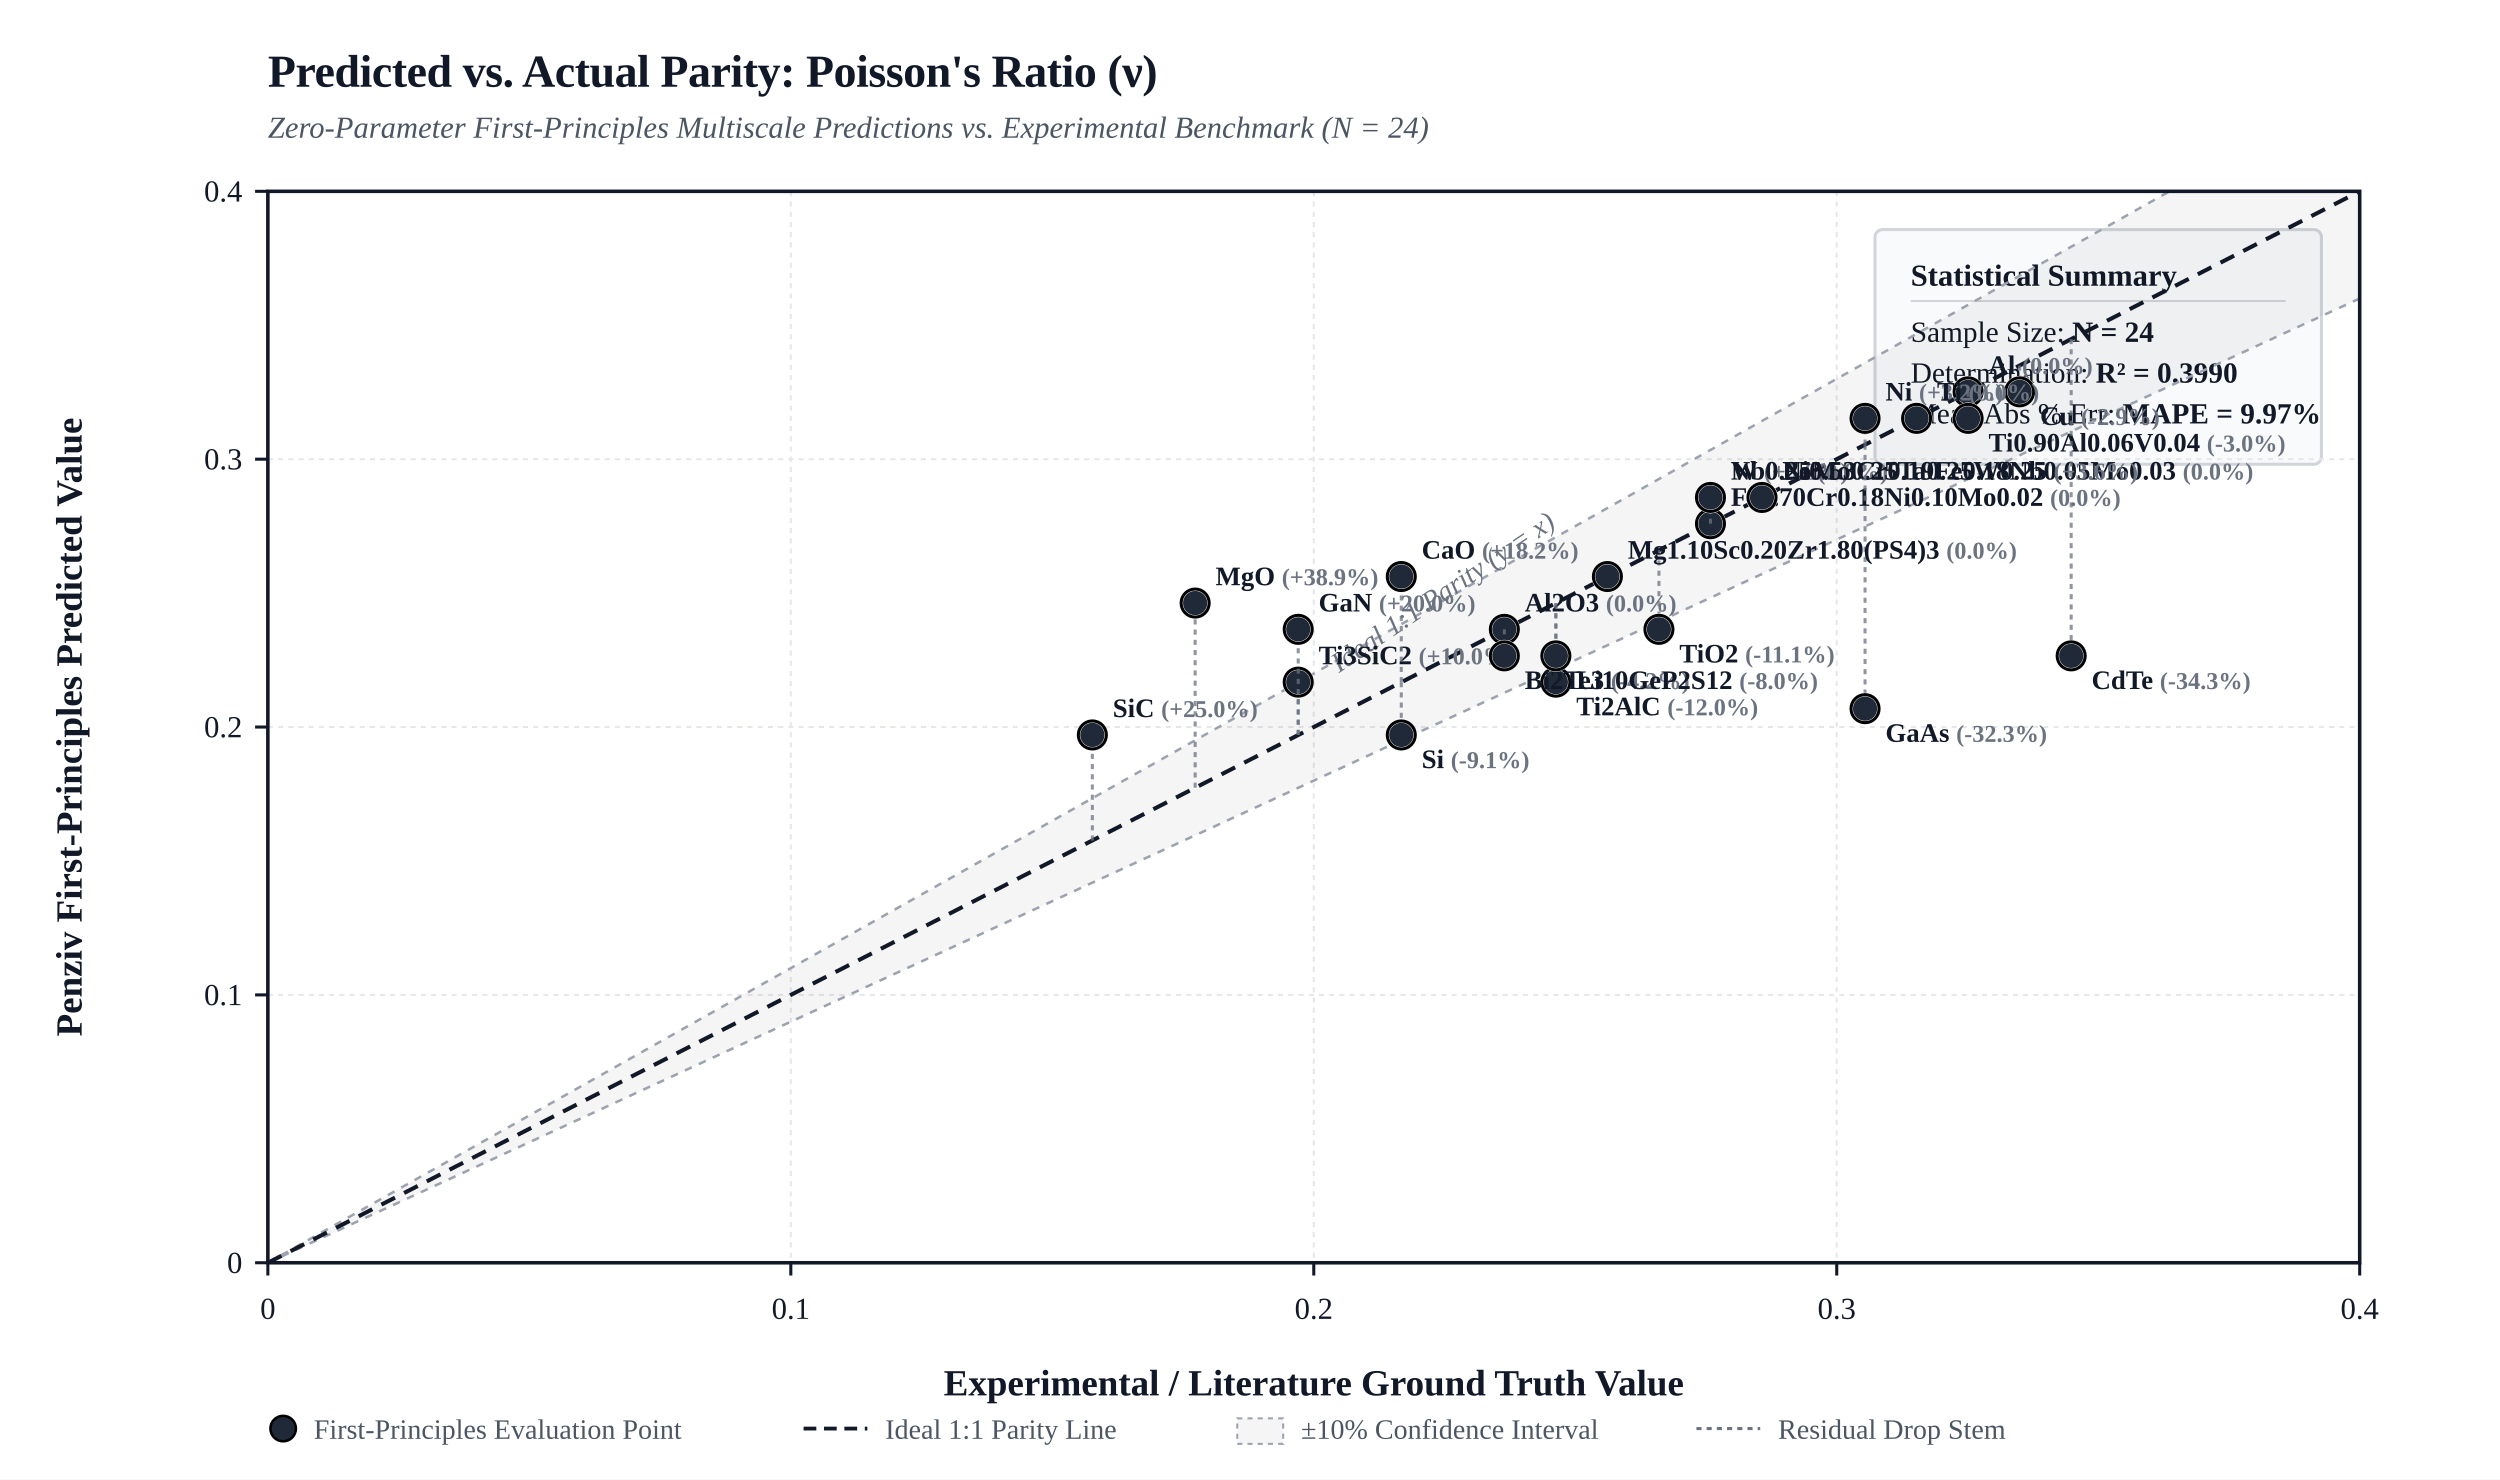
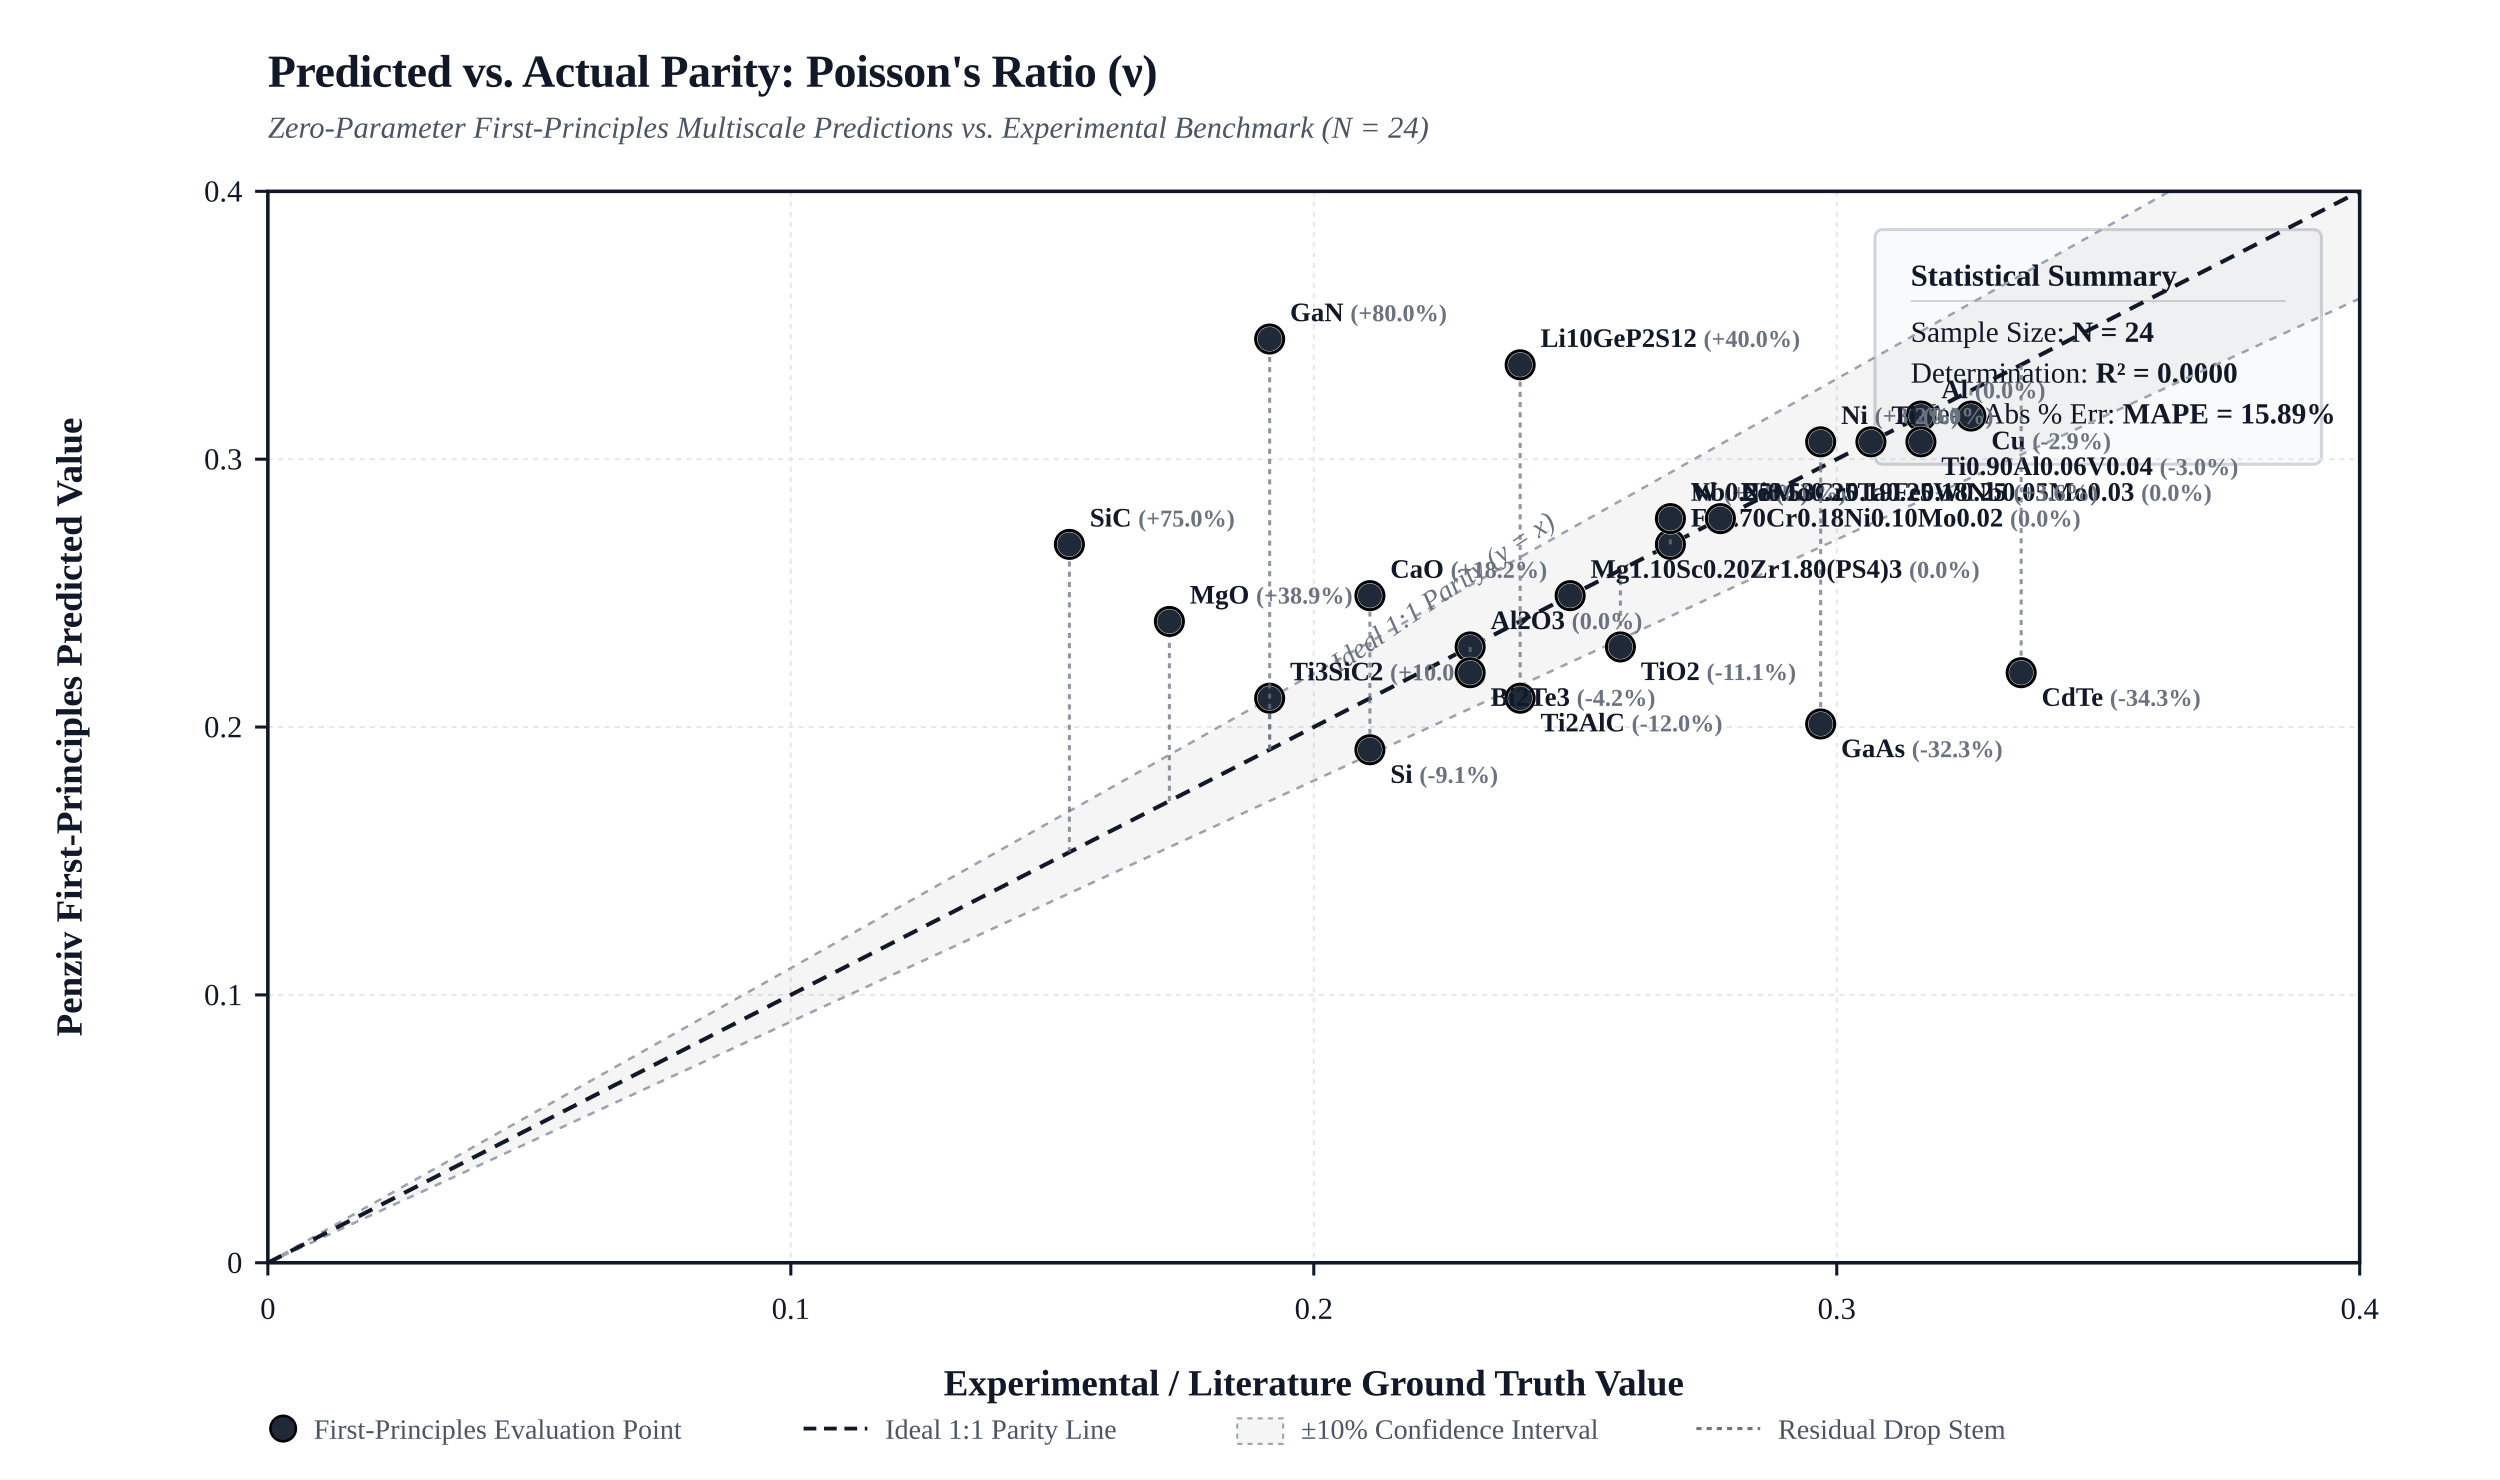
<svg xmlns="http://www.w3.org/2000/svg" viewBox="0 0 980 580" width="100%" height="auto" style="background-color: #FFFFFF; border: 1px solid #E5E7EB; border-radius: 4px; font-family: 'Times New Roman', Times, 'DejaVu Serif', 'TeX Gyre Termes', Georgia, serif;">
  <defs>
    <clipPath id="plotClip">
      <rect x="105" y="75" width="820" height="420" />
    </clipPath>
  </defs>
  <rect x="0" y="0" width="980" height="580" fill="#FFFFFF" />
  <text x="105" y="34" fill="#111827" font-size="18" font-weight="bold" letter-spacing="-0.01em">Predicted vs. Actual Parity: Poisson's Ratio (ν)</text>
  <text x="105" y="54" fill="#4B5563" font-size="12" font-style="italic">Zero-Parameter First-Principles Multiscale Predictions vs. Experimental Benchmark (N = 24)</text>
  <g transform="translate(735, 90)">
    <rect width="175" height="92" rx="3" fill="#F9FAFB" stroke="#D1D5DB" stroke-width="1.2" />
    <text x="14" y="22" fill="#111827" font-size="12" font-weight="bold">Statistical Summary</text>
    <line x1="14" y1="28" x2="161" y2="28" stroke="#D1D5DB" stroke-width="0.8" />
    <text x="14" y="44" fill="#111827" font-size="11.5">Sample Size: <tspan font-weight="bold">N = 24</tspan>
    </text>
-     <text x="14" y="60" fill="#111827" font-size="11.5">Determination: <tspan font-weight="bold">R² = 0.3990</tspan>
+     <text x="14" y="60" fill="#111827" font-size="11.5">Determination: <tspan font-weight="bold">R² = 0.0000</tspan>
    </text>
-     <text x="14" y="76" fill="#111827" font-size="11.5">Mean Abs % Err: <tspan font-weight="bold">MAPE = 9.97%</tspan>
+     <text x="14" y="76" fill="#111827" font-size="11.5">Mean Abs % Err: <tspan font-weight="bold">MAPE = 15.89%</tspan>
    </text>
  </g>
  <line x1="105.0" y1="75" x2="105.0" y2="495" stroke="#E5E7EB" stroke-width="0.8" stroke-dasharray="2,2" />
  <line x1="105" y1="495.0" x2="925" y2="495.0" stroke="#E5E7EB" stroke-width="0.8" stroke-dasharray="2,2" />
  <line x1="100" y1="495.0" x2="105" y2="495.0" stroke="#111827" stroke-width="1.2" />
  <text x="95" y="499.0" fill="#111827" font-size="12" font-weight="500" text-anchor="end">0</text>
  <line x1="105.0" y1="495" x2="105.0" y2="500" stroke="#111827" stroke-width="1.2" />
  <text x="105.0" y="517.0" fill="#111827" font-size="12" font-weight="500" text-anchor="middle">0</text>
  <line x1="310.0" y1="75" x2="310.0" y2="495" stroke="#E5E7EB" stroke-width="0.8" stroke-dasharray="2,2" />
  <line x1="105" y1="390.0" x2="925" y2="390.0" stroke="#E5E7EB" stroke-width="0.8" stroke-dasharray="2,2" />
  <line x1="100" y1="390.0" x2="105" y2="390.0" stroke="#111827" stroke-width="1.2" />
  <text x="95" y="394.0" fill="#111827" font-size="12" font-weight="500" text-anchor="end">0.1</text>
  <line x1="310.0" y1="495" x2="310.0" y2="500" stroke="#111827" stroke-width="1.2" />
  <text x="310.0" y="517.0" fill="#111827" font-size="12" font-weight="500" text-anchor="middle">0.1</text>
  <line x1="515.0" y1="75" x2="515.0" y2="495" stroke="#E5E7EB" stroke-width="0.8" stroke-dasharray="2,2" />
  <line x1="105" y1="285.0" x2="925" y2="285.0" stroke="#E5E7EB" stroke-width="0.8" stroke-dasharray="2,2" />
  <line x1="100" y1="285.0" x2="105" y2="285.0" stroke="#111827" stroke-width="1.2" />
  <text x="95" y="289.0" fill="#111827" font-size="12" font-weight="500" text-anchor="end">0.2</text>
  <line x1="515.0" y1="495" x2="515.0" y2="500" stroke="#111827" stroke-width="1.2" />
  <text x="515.0" y="517.0" fill="#111827" font-size="12" font-weight="500" text-anchor="middle">0.2</text>
  <line x1="720.0" y1="75" x2="720.0" y2="495" stroke="#E5E7EB" stroke-width="0.8" stroke-dasharray="2,2" />
  <line x1="105" y1="180.0" x2="925" y2="180.0" stroke="#E5E7EB" stroke-width="0.8" stroke-dasharray="2,2" />
  <line x1="100" y1="180.0" x2="105" y2="180.0" stroke="#111827" stroke-width="1.2" />
  <text x="95" y="184.0" fill="#111827" font-size="12" font-weight="500" text-anchor="end">0.3</text>
  <line x1="720.0" y1="495" x2="720.0" y2="500" stroke="#111827" stroke-width="1.2" />
  <text x="720.0" y="517.0" fill="#111827" font-size="12" font-weight="500" text-anchor="middle">0.3</text>
  <line x1="925.0" y1="75" x2="925.0" y2="495" stroke="#E5E7EB" stroke-width="0.8" stroke-dasharray="2,2" />
  <line x1="105" y1="75.0" x2="925" y2="75.0" stroke="#E5E7EB" stroke-width="0.8" stroke-dasharray="2,2" />
  <line x1="100" y1="75.0" x2="105" y2="75.0" stroke="#111827" stroke-width="1.2" />
  <text x="95" y="79.0" fill="#111827" font-size="12" font-weight="500" text-anchor="end">0.4</text>
  <line x1="925.0" y1="495" x2="925.0" y2="500" stroke="#111827" stroke-width="1.2" />
  <text x="925.0" y="517.0" fill="#111827" font-size="12" font-weight="500" text-anchor="middle">0.4</text>
  <polygon points="105.0,495.0 925.0,33.0 925.0,117.0 105.0,495.0" fill="rgba(0, 0, 0, 0.04)" clip-path="url(#plotClip)" />
  <line x1="105.0" y1="495.0" x2="925.0" y2="33.0" stroke="#9CA3AF" stroke-width="1.0" stroke-dasharray="3,3" clip-path="url(#plotClip)" />
  <line x1="105.0" y1="495.0" x2="925.0" y2="117.0" stroke="#9CA3AF" stroke-width="1.0" stroke-dasharray="3,3" clip-path="url(#plotClip)" />
  <line x1="105.0" y1="495.0" x2="925.0" y2="75.0" stroke="#111827" stroke-width="1.6" stroke-dasharray="6,4" clip-path="url(#plotClip)" />
  <text x="535.0" y="273.0" fill="#6B7280" font-size="11" font-style="italic" transform="rotate(-34 515.0 285.0)">Ideal 1:1 Parity (y = x)</text>
  <rect x="105" y="75" width="820" height="420" fill="none" stroke="#111827" stroke-width="1.4" />
  <text x="515.0" y="547.0" fill="#111827" font-size="14.5" font-weight="bold" text-anchor="middle">Experimental / Literature Ground Truth Value</text>
  <text x="32" y="285.0" fill="#111827" font-size="14.5" font-weight="bold" text-anchor="middle" transform="rotate(-90 32 285.0)">Penziv First-Principles Predicted Value</text>
-   <line x1="791.7" y1="143.3" x2="791.7" y2="153.6" stroke="#6B7280" stroke-width="1.2" stroke-dasharray="2,2" opacity="0.75" clip-path="url(#plotClip)" />
-   <circle cx="791.7" cy="153.6" r="5.5" fill="#1F2937" stroke="#FFFFFF" stroke-width="1.5" />
-   <circle cx="791.7" cy="153.6" r="5.5" fill="none" stroke="#000000" stroke-width="1.2" />
-   <text x="799.7" y="166.6" fill="#111827" font-size="10.5" font-weight="600" text-anchor="start">Cu <tspan fill="#6B7280" font-size="9.5">(-2.9%)</tspan>
+   <line x1="772.6" y1="153.0" x2="772.6" y2="163.1" stroke="#6B7280" stroke-width="1.2" stroke-dasharray="2,2" opacity="0.75" clip-path="url(#plotClip)" />
+   <circle cx="772.6" cy="163.1" r="5.5" fill="#1F2937" stroke="#FFFFFF" stroke-width="1.5" />
+   <circle cx="772.6" cy="163.1" r="5.5" fill="none" stroke="#000000" stroke-width="1.2" />
+   <text x="780.6" y="176.1" fill="#111827" font-size="10.5" font-weight="600" text-anchor="start">Cu <tspan fill="#6B7280" font-size="9.5">(-2.9%)</tspan>
  </text>
-   <line x1="771.5" y1="153.6" x2="771.5" y2="153.6" stroke="#6B7280" stroke-width="1.2" stroke-dasharray="2,2" opacity="0.75" clip-path="url(#plotClip)" />
-   <circle cx="771.5" cy="153.6" r="5.5" fill="#1F2937" stroke="#FFFFFF" stroke-width="1.5" />
-   <circle cx="771.5" cy="153.6" r="5.5" fill="none" stroke="#000000" stroke-width="1.2" />
-   <text x="779.5" y="146.6" fill="#111827" font-size="10.5" font-weight="600" text-anchor="start">Al <tspan fill="#6B7280" font-size="9.5">(0.0%)</tspan>
+   <line x1="753.0" y1="163.1" x2="753.0" y2="163.1" stroke="#6B7280" stroke-width="1.2" stroke-dasharray="2,2" opacity="0.75" clip-path="url(#plotClip)" />
+   <circle cx="753.0" cy="163.1" r="5.5" fill="#1F2937" stroke="#FFFFFF" stroke-width="1.5" />
+   <circle cx="753.0" cy="163.1" r="5.5" fill="none" stroke="#000000" stroke-width="1.2" />
+   <text x="761.0" y="156.1" fill="#111827" font-size="10.5" font-weight="600" text-anchor="start">Al <tspan fill="#6B7280" font-size="9.5">(0.0%)</tspan>
  </text>
-   <line x1="731.1" y1="174.3" x2="731.1" y2="164.0" stroke="#6B7280" stroke-width="1.2" stroke-dasharray="2,2" opacity="0.75" clip-path="url(#plotClip)" />
-   <circle cx="731.1" cy="164.0" r="5.5" fill="#1F2937" stroke="#FFFFFF" stroke-width="1.5" />
-   <circle cx="731.1" cy="164.0" r="5.5" fill="none" stroke="#000000" stroke-width="1.2" />
-   <text x="739.1" y="157.0" fill="#111827" font-size="10.5" font-weight="600" text-anchor="start">Ni <tspan fill="#6B7280" font-size="9.5">(+3.2%)</tspan>
+   <line x1="713.7" y1="183.2" x2="713.7" y2="173.2" stroke="#6B7280" stroke-width="1.2" stroke-dasharray="2,2" opacity="0.75" clip-path="url(#plotClip)" />
+   <circle cx="713.7" cy="173.2" r="5.5" fill="#1F2937" stroke="#FFFFFF" stroke-width="1.5" />
+   <circle cx="713.7" cy="173.2" r="5.5" fill="none" stroke="#000000" stroke-width="1.2" />
+   <text x="721.7" y="166.2" fill="#111827" font-size="10.5" font-weight="600" text-anchor="start">Ni <tspan fill="#6B7280" font-size="9.5">(+3.2%)</tspan>
  </text>
-   <line x1="751.3" y1="164.0" x2="751.3" y2="164.0" stroke="#6B7280" stroke-width="1.2" stroke-dasharray="2,2" opacity="0.75" clip-path="url(#plotClip)" />
-   <circle cx="751.3" cy="164.0" r="5.5" fill="#1F2937" stroke="#FFFFFF" stroke-width="1.5" />
-   <circle cx="751.3" cy="164.0" r="5.5" fill="none" stroke="#000000" stroke-width="1.2" />
-   <text x="759.3" y="157.0" fill="#111827" font-size="10.5" font-weight="600" text-anchor="start">Ti <tspan fill="#6B7280" font-size="9.5">(0.0%)</tspan>
+   <line x1="733.4" y1="173.2" x2="733.4" y2="173.2" stroke="#6B7280" stroke-width="1.2" stroke-dasharray="2,2" opacity="0.75" clip-path="url(#plotClip)" />
+   <circle cx="733.4" cy="173.2" r="5.5" fill="#1F2937" stroke="#FFFFFF" stroke-width="1.5" />
+   <circle cx="733.4" cy="173.2" r="5.5" fill="none" stroke="#000000" stroke-width="1.2" />
+   <text x="741.4" y="166.2" fill="#111827" font-size="10.5" font-weight="600" text-anchor="start">Ti <tspan fill="#6B7280" font-size="9.5">(0.0%)</tspan>
  </text>
-   <line x1="670.5" y1="205.3" x2="670.5" y2="195.0" stroke="#6B7280" stroke-width="1.2" stroke-dasharray="2,2" opacity="0.75" clip-path="url(#plotClip)" />
-   <circle cx="670.5" cy="195.0" r="5.5" fill="#1F2937" stroke="#FFFFFF" stroke-width="1.5" />
-   <circle cx="670.5" cy="195.0" r="5.5" fill="none" stroke="#000000" stroke-width="1.2" />
-   <text x="678.5" y="188.0" fill="#111827" font-size="10.5" font-weight="600" text-anchor="start">W <tspan fill="#6B7280" font-size="9.5">(+3.6%)</tspan>
+   <line x1="654.8" y1="213.4" x2="654.8" y2="203.3" stroke="#6B7280" stroke-width="1.2" stroke-dasharray="2,2" opacity="0.75" clip-path="url(#plotClip)" />
+   <circle cx="654.8" cy="203.3" r="5.5" fill="#1F2937" stroke="#FFFFFF" stroke-width="1.5" />
+   <circle cx="654.8" cy="203.3" r="5.5" fill="none" stroke="#000000" stroke-width="1.2" />
+   <text x="662.8" y="196.3" fill="#111827" font-size="10.5" font-weight="600" text-anchor="start">W <tspan fill="#6B7280" font-size="9.5">(+3.6%)</tspan>
  </text>
-   <line x1="690.7" y1="195.0" x2="690.7" y2="195.0" stroke="#6B7280" stroke-width="1.2" stroke-dasharray="2,2" opacity="0.75" clip-path="url(#plotClip)" />
-   <circle cx="690.7" cy="195.0" r="5.5" fill="#1F2937" stroke="#FFFFFF" stroke-width="1.5" />
-   <circle cx="690.7" cy="195.0" r="5.5" fill="none" stroke="#000000" stroke-width="1.2" />
-   <text x="698.7" y="188.0" fill="#111827" font-size="10.5" font-weight="600" text-anchor="start">Fe <tspan fill="#6B7280" font-size="9.5">(0.0%)</tspan>
+   <line x1="674.4" y1="203.3" x2="674.4" y2="203.3" stroke="#6B7280" stroke-width="1.2" stroke-dasharray="2,2" opacity="0.75" clip-path="url(#plotClip)" />
+   <circle cx="674.4" cy="203.3" r="5.5" fill="#1F2937" stroke="#FFFFFF" stroke-width="1.5" />
+   <circle cx="674.4" cy="203.3" r="5.5" fill="none" stroke="#000000" stroke-width="1.2" />
+   <text x="682.4" y="196.3" fill="#111827" font-size="10.5" font-weight="600" text-anchor="start">Fe <tspan fill="#6B7280" font-size="9.5">(0.0%)</tspan>
  </text>
-   <line x1="670.5" y1="205.3" x2="670.5" y2="205.3" stroke="#6B7280" stroke-width="1.2" stroke-dasharray="2,2" opacity="0.75" clip-path="url(#plotClip)" />
-   <circle cx="670.5" cy="205.3" r="5.5" fill="#1F2937" stroke="#FFFFFF" stroke-width="1.5" />
-   <circle cx="670.5" cy="205.3" r="5.5" fill="none" stroke="#000000" stroke-width="1.2" />
-   <text x="678.5" y="198.3" fill="#111827" font-size="10.5" font-weight="600" text-anchor="start">Fe0.70Cr0.18Ni0.10Mo0.02 <tspan fill="#6B7280" font-size="9.5">(0.0%)</tspan>
+   <line x1="654.8" y1="213.4" x2="654.8" y2="213.4" stroke="#6B7280" stroke-width="1.2" stroke-dasharray="2,2" opacity="0.75" clip-path="url(#plotClip)" />
+   <circle cx="654.8" cy="213.4" r="5.5" fill="#1F2937" stroke="#FFFFFF" stroke-width="1.5" />
+   <circle cx="654.8" cy="213.4" r="5.5" fill="none" stroke="#000000" stroke-width="1.2" />
+   <text x="662.8" y="206.4" fill="#111827" font-size="10.5" font-weight="600" text-anchor="start">Fe0.70Cr0.18Ni0.10Mo0.02 <tspan fill="#6B7280" font-size="9.5">(0.0%)</tspan>
  </text>
-   <line x1="690.7" y1="195.0" x2="690.7" y2="195.0" stroke="#6B7280" stroke-width="1.2" stroke-dasharray="2,2" opacity="0.75" clip-path="url(#plotClip)" />
-   <circle cx="690.7" cy="195.0" r="5.5" fill="#1F2937" stroke="#FFFFFF" stroke-width="1.5" />
-   <circle cx="690.7" cy="195.0" r="5.5" fill="none" stroke="#000000" stroke-width="1.2" />
-   <text x="698.7" y="188.0" fill="#111827" font-size="10.5" font-weight="600" text-anchor="start">Ni0.53Cr0.19Fe0.18Nb0.05Mo0.03 <tspan fill="#6B7280" font-size="9.5">(0.0%)</tspan>
+   <line x1="674.4" y1="203.3" x2="674.4" y2="203.3" stroke="#6B7280" stroke-width="1.2" stroke-dasharray="2,2" opacity="0.75" clip-path="url(#plotClip)" />
+   <circle cx="674.4" cy="203.3" r="5.5" fill="#1F2937" stroke="#FFFFFF" stroke-width="1.5" />
+   <circle cx="674.4" cy="203.3" r="5.5" fill="none" stroke="#000000" stroke-width="1.2" />
+   <text x="682.4" y="196.3" fill="#111827" font-size="10.5" font-weight="600" text-anchor="start">Ni0.53Cr0.19Fe0.18Nb0.05Mo0.03 <tspan fill="#6B7280" font-size="9.5">(0.0%)</tspan>
  </text>
-   <line x1="771.5" y1="153.6" x2="771.5" y2="164.0" stroke="#6B7280" stroke-width="1.2" stroke-dasharray="2,2" opacity="0.75" clip-path="url(#plotClip)" />
-   <circle cx="771.5" cy="164.0" r="5.5" fill="#1F2937" stroke="#FFFFFF" stroke-width="1.5" />
-   <circle cx="771.5" cy="164.0" r="5.5" fill="none" stroke="#000000" stroke-width="1.2" />
-   <text x="779.5" y="177.0" fill="#111827" font-size="10.5" font-weight="600" text-anchor="start">Ti0.90Al0.06V0.04 <tspan fill="#6B7280" font-size="9.5">(-3.0%)</tspan>
+   <line x1="753.0" y1="163.1" x2="753.0" y2="173.2" stroke="#6B7280" stroke-width="1.2" stroke-dasharray="2,2" opacity="0.75" clip-path="url(#plotClip)" />
+   <circle cx="753.0" cy="173.2" r="5.5" fill="#1F2937" stroke="#FFFFFF" stroke-width="1.5" />
+   <circle cx="753.0" cy="173.2" r="5.5" fill="none" stroke="#000000" stroke-width="1.2" />
+   <text x="761.0" y="186.2" fill="#111827" font-size="10.5" font-weight="600" text-anchor="start">Ti0.90Al0.06V0.04 <tspan fill="#6B7280" font-size="9.5">(-3.0%)</tspan>
  </text>
-   <line x1="670.5" y1="205.3" x2="670.5" y2="195.0" stroke="#6B7280" stroke-width="1.2" stroke-dasharray="2,2" opacity="0.75" clip-path="url(#plotClip)" />
-   <circle cx="670.5" cy="195.0" r="5.5" fill="#1F2937" stroke="#FFFFFF" stroke-width="1.5" />
-   <circle cx="670.5" cy="195.0" r="5.5" fill="none" stroke="#000000" stroke-width="1.2" />
-   <text x="678.5" y="188.0" fill="#111827" font-size="10.5" font-weight="600" text-anchor="start">Nb0.25Mo0.25Ta0.25W0.25 <tspan fill="#6B7280" font-size="9.5">(+3.6%)</tspan>
+   <line x1="654.8" y1="213.4" x2="654.8" y2="203.3" stroke="#6B7280" stroke-width="1.2" stroke-dasharray="2,2" opacity="0.75" clip-path="url(#plotClip)" />
+   <circle cx="654.8" cy="203.3" r="5.5" fill="#1F2937" stroke="#FFFFFF" stroke-width="1.5" />
+   <circle cx="654.8" cy="203.3" r="5.5" fill="none" stroke="#000000" stroke-width="1.2" />
+   <text x="662.8" y="196.3" fill="#111827" font-size="10.5" font-weight="600" text-anchor="start">Nb0.25Mo0.25Ta0.25W0.25 <tspan fill="#6B7280" font-size="9.5">(+3.6%)</tspan>
  </text>
-   <line x1="508.9" y1="288.1" x2="508.9" y2="267.4" stroke="#6B7280" stroke-width="1.2" stroke-dasharray="2,2" opacity="0.75" clip-path="url(#plotClip)" />
-   <circle cx="508.9" cy="267.4" r="5.5" fill="#1F2937" stroke="#FFFFFF" stroke-width="1.5" />
-   <circle cx="508.9" cy="267.4" r="5.5" fill="none" stroke="#000000" stroke-width="1.2" />
-   <text x="516.9" y="260.4" fill="#111827" font-size="10.5" font-weight="600" text-anchor="start">Ti3SiC2 <tspan fill="#6B7280" font-size="9.5">(+10.0%)</tspan>
+   <line x1="497.7" y1="293.9" x2="497.7" y2="273.7" stroke="#6B7280" stroke-width="1.2" stroke-dasharray="2,2" opacity="0.75" clip-path="url(#plotClip)" />
+   <circle cx="497.7" cy="273.7" r="5.5" fill="#1F2937" stroke="#FFFFFF" stroke-width="1.5" />
+   <circle cx="497.7" cy="273.7" r="5.5" fill="none" stroke="#000000" stroke-width="1.2" />
+   <text x="505.7" y="266.7" fill="#111827" font-size="10.5" font-weight="600" text-anchor="start">Ti3SiC2 <tspan fill="#6B7280" font-size="9.5">(+10.0%)</tspan>
  </text>
-   <line x1="609.9" y1="236.4" x2="609.9" y2="267.4" stroke="#6B7280" stroke-width="1.2" stroke-dasharray="2,2" opacity="0.75" clip-path="url(#plotClip)" />
-   <circle cx="609.9" cy="267.4" r="5.5" fill="#1F2937" stroke="#FFFFFF" stroke-width="1.5" />
-   <circle cx="609.9" cy="267.4" r="5.5" fill="none" stroke="#000000" stroke-width="1.2" />
-   <text x="617.9" y="280.4" fill="#111827" font-size="10.5" font-weight="600" text-anchor="start">Ti2AlC <tspan fill="#6B7280" font-size="9.5">(-12.0%)</tspan>
+   <line x1="595.9" y1="243.6" x2="595.9" y2="273.7" stroke="#6B7280" stroke-width="1.2" stroke-dasharray="2,2" opacity="0.75" clip-path="url(#plotClip)" />
+   <circle cx="595.9" cy="273.7" r="5.5" fill="#1F2937" stroke="#FFFFFF" stroke-width="1.5" />
+   <circle cx="595.9" cy="273.7" r="5.5" fill="none" stroke="#000000" stroke-width="1.2" />
+   <text x="603.9" y="286.7" fill="#111827" font-size="10.5" font-weight="600" text-anchor="start">Ti2AlC <tspan fill="#6B7280" font-size="9.5">(-12.0%)</tspan>
  </text>
-   <line x1="549.3" y1="267.4" x2="549.3" y2="226.0" stroke="#6B7280" stroke-width="1.2" stroke-dasharray="2,2" opacity="0.75" clip-path="url(#plotClip)" />
-   <circle cx="549.3" cy="226.0" r="5.5" fill="#1F2937" stroke="#FFFFFF" stroke-width="1.5" />
-   <circle cx="549.3" cy="226.0" r="5.5" fill="none" stroke="#000000" stroke-width="1.2" />
-   <text x="557.3" y="219.0" fill="#111827" font-size="10.5" font-weight="600" text-anchor="start">CaO <tspan fill="#6B7280" font-size="9.5">(+18.2%)</tspan>
+   <line x1="537.0" y1="273.7" x2="537.0" y2="233.5" stroke="#6B7280" stroke-width="1.2" stroke-dasharray="2,2" opacity="0.75" clip-path="url(#plotClip)" />
+   <circle cx="537.0" cy="233.5" r="5.5" fill="#1F2937" stroke="#FFFFFF" stroke-width="1.5" />
+   <circle cx="537.0" cy="233.5" r="5.5" fill="none" stroke="#000000" stroke-width="1.2" />
+   <text x="545.0" y="226.5" fill="#111827" font-size="10.5" font-weight="600" text-anchor="start">CaO <tspan fill="#6B7280" font-size="9.5">(+18.2%)</tspan>
  </text>
-   <line x1="468.5" y1="308.8" x2="468.5" y2="236.4" stroke="#6B7280" stroke-width="1.2" stroke-dasharray="2,2" opacity="0.75" clip-path="url(#plotClip)" />
-   <circle cx="468.5" cy="236.4" r="5.5" fill="#1F2937" stroke="#FFFFFF" stroke-width="1.5" />
-   <circle cx="468.5" cy="236.4" r="5.5" fill="none" stroke="#000000" stroke-width="1.2" />
-   <text x="476.5" y="229.4" fill="#111827" font-size="10.5" font-weight="600" text-anchor="start">MgO <tspan fill="#6B7280" font-size="9.5">(+38.9%)</tspan>
+   <line x1="458.4" y1="314.0" x2="458.4" y2="243.6" stroke="#6B7280" stroke-width="1.2" stroke-dasharray="2,2" opacity="0.75" clip-path="url(#plotClip)" />
+   <circle cx="458.4" cy="243.6" r="5.5" fill="#1F2937" stroke="#FFFFFF" stroke-width="1.5" />
+   <circle cx="458.4" cy="243.6" r="5.5" fill="none" stroke="#000000" stroke-width="1.2" />
+   <text x="466.4" y="236.6" fill="#111827" font-size="10.5" font-weight="600" text-anchor="start">MgO <tspan fill="#6B7280" font-size="9.5">(+38.9%)</tspan>
  </text>
-   <line x1="589.7" y1="246.7" x2="589.7" y2="246.7" stroke="#6B7280" stroke-width="1.2" stroke-dasharray="2,2" opacity="0.75" clip-path="url(#plotClip)" />
-   <circle cx="589.7" cy="246.7" r="5.5" fill="#1F2937" stroke="#FFFFFF" stroke-width="1.5" />
-   <circle cx="589.7" cy="246.7" r="5.5" fill="none" stroke="#000000" stroke-width="1.2" />
-   <text x="597.7" y="239.7" fill="#111827" font-size="10.5" font-weight="600" text-anchor="start">Al2O3 <tspan fill="#6B7280" font-size="9.5">(0.0%)</tspan>
+   <line x1="576.3" y1="253.6" x2="576.3" y2="253.6" stroke="#6B7280" stroke-width="1.2" stroke-dasharray="2,2" opacity="0.75" clip-path="url(#plotClip)" />
+   <circle cx="576.3" cy="253.6" r="5.5" fill="#1F2937" stroke="#FFFFFF" stroke-width="1.5" />
+   <circle cx="576.3" cy="253.6" r="5.5" fill="none" stroke="#000000" stroke-width="1.2" />
+   <text x="584.3" y="246.6" fill="#111827" font-size="10.5" font-weight="600" text-anchor="start">Al2O3 <tspan fill="#6B7280" font-size="9.5">(0.0%)</tspan>
  </text>
-   <line x1="650.3" y1="215.7" x2="650.3" y2="246.7" stroke="#6B7280" stroke-width="1.2" stroke-dasharray="2,2" opacity="0.75" clip-path="url(#plotClip)" />
-   <circle cx="650.3" cy="246.7" r="5.5" fill="#1F2937" stroke="#FFFFFF" stroke-width="1.5" />
-   <circle cx="650.3" cy="246.7" r="5.5" fill="none" stroke="#000000" stroke-width="1.2" />
-   <text x="658.3" y="259.7" fill="#111827" font-size="10.5" font-weight="600" text-anchor="start">TiO2 <tspan fill="#6B7280" font-size="9.5">(-11.1%)</tspan>
+   <line x1="635.2" y1="223.4" x2="635.2" y2="253.6" stroke="#6B7280" stroke-width="1.2" stroke-dasharray="2,2" opacity="0.75" clip-path="url(#plotClip)" />
+   <circle cx="635.2" cy="253.6" r="5.5" fill="#1F2937" stroke="#FFFFFF" stroke-width="1.5" />
+   <circle cx="635.2" cy="253.6" r="5.5" fill="none" stroke="#000000" stroke-width="1.2" />
+   <text x="643.2" y="266.6" fill="#111827" font-size="10.5" font-weight="600" text-anchor="start">TiO2 <tspan fill="#6B7280" font-size="9.5">(-11.1%)</tspan>
  </text>
-   <line x1="428.2" y1="329.5" x2="428.2" y2="288.1" stroke="#6B7280" stroke-width="1.2" stroke-dasharray="2,2" opacity="0.75" clip-path="url(#plotClip)" />
-   <circle cx="428.2" cy="288.1" r="5.5" fill="#1F2937" stroke="#FFFFFF" stroke-width="1.5" />
-   <circle cx="428.2" cy="288.1" r="5.5" fill="none" stroke="#000000" stroke-width="1.2" />
-   <text x="436.2" y="281.1" fill="#111827" font-size="10.5" font-weight="600" text-anchor="start">SiC <tspan fill="#6B7280" font-size="9.5">(+25.0%)</tspan>
+   <line x1="419.2" y1="334.1" x2="419.2" y2="213.4" stroke="#6B7280" stroke-width="1.2" stroke-dasharray="2,2" opacity="0.75" clip-path="url(#plotClip)" />
+   <circle cx="419.2" cy="213.4" r="5.5" fill="#1F2937" stroke="#FFFFFF" stroke-width="1.5" />
+   <circle cx="419.2" cy="213.4" r="5.5" fill="none" stroke="#000000" stroke-width="1.2" />
+   <text x="427.2" y="206.4" fill="#111827" font-size="10.5" font-weight="600" text-anchor="start">SiC <tspan fill="#6B7280" font-size="9.5">(+75.0%)</tspan>
  </text>
-   <line x1="508.9" y1="288.1" x2="508.9" y2="246.7" stroke="#6B7280" stroke-width="1.2" stroke-dasharray="2,2" opacity="0.75" clip-path="url(#plotClip)" />
-   <circle cx="508.9" cy="246.7" r="5.5" fill="#1F2937" stroke="#FFFFFF" stroke-width="1.5" />
-   <circle cx="508.9" cy="246.7" r="5.5" fill="none" stroke="#000000" stroke-width="1.2" />
-   <text x="516.9" y="239.7" fill="#111827" font-size="10.5" font-weight="600" text-anchor="start">GaN <tspan fill="#6B7280" font-size="9.5">(+20.0%)</tspan>
+   <line x1="497.7" y1="293.9" x2="497.7" y2="132.9" stroke="#6B7280" stroke-width="1.2" stroke-dasharray="2,2" opacity="0.75" clip-path="url(#plotClip)" />
+   <circle cx="497.7" cy="132.9" r="5.5" fill="#1F2937" stroke="#FFFFFF" stroke-width="1.5" />
+   <circle cx="497.7" cy="132.9" r="5.5" fill="none" stroke="#000000" stroke-width="1.2" />
+   <text x="505.7" y="125.9" fill="#111827" font-size="10.5" font-weight="600" text-anchor="start">GaN <tspan fill="#6B7280" font-size="9.5">(+80.0%)</tspan>
  </text>
-   <line x1="549.3" y1="267.4" x2="549.3" y2="288.1" stroke="#6B7280" stroke-width="1.2" stroke-dasharray="2,2" opacity="0.75" clip-path="url(#plotClip)" />
-   <circle cx="549.3" cy="288.1" r="5.5" fill="#1F2937" stroke="#FFFFFF" stroke-width="1.5" />
-   <circle cx="549.3" cy="288.1" r="5.5" fill="none" stroke="#000000" stroke-width="1.2" />
-   <text x="557.3" y="301.1" fill="#111827" font-size="10.5" font-weight="600" text-anchor="start">Si <tspan fill="#6B7280" font-size="9.5">(-9.1%)</tspan>
+   <line x1="537.0" y1="273.7" x2="537.0" y2="293.9" stroke="#6B7280" stroke-width="1.2" stroke-dasharray="2,2" opacity="0.75" clip-path="url(#plotClip)" />
+   <circle cx="537.0" cy="293.9" r="5.5" fill="#1F2937" stroke="#FFFFFF" stroke-width="1.5" />
+   <circle cx="537.0" cy="293.9" r="5.5" fill="none" stroke="#000000" stroke-width="1.2" />
+   <text x="545.0" y="306.9" fill="#111827" font-size="10.5" font-weight="600" text-anchor="start">Si <tspan fill="#6B7280" font-size="9.5">(-9.1%)</tspan>
  </text>
-   <line x1="731.1" y1="174.3" x2="731.1" y2="277.8" stroke="#6B7280" stroke-width="1.2" stroke-dasharray="2,2" opacity="0.75" clip-path="url(#plotClip)" />
-   <circle cx="731.1" cy="277.8" r="5.5" fill="#1F2937" stroke="#FFFFFF" stroke-width="1.5" />
-   <circle cx="731.1" cy="277.8" r="5.5" fill="none" stroke="#000000" stroke-width="1.2" />
-   <text x="739.1" y="290.8" fill="#111827" font-size="10.5" font-weight="600" text-anchor="start">GaAs <tspan fill="#6B7280" font-size="9.5">(-32.3%)</tspan>
+   <line x1="713.7" y1="183.2" x2="713.7" y2="283.8" stroke="#6B7280" stroke-width="1.2" stroke-dasharray="2,2" opacity="0.75" clip-path="url(#plotClip)" />
+   <circle cx="713.7" cy="283.8" r="5.5" fill="#1F2937" stroke="#FFFFFF" stroke-width="1.5" />
+   <circle cx="713.7" cy="283.8" r="5.5" fill="none" stroke="#000000" stroke-width="1.2" />
+   <text x="721.7" y="296.8" fill="#111827" font-size="10.5" font-weight="600" text-anchor="start">GaAs <tspan fill="#6B7280" font-size="9.5">(-32.3%)</tspan>
  </text>
-   <line x1="811.9" y1="132.9" x2="811.9" y2="257.1" stroke="#6B7280" stroke-width="1.2" stroke-dasharray="2,2" opacity="0.75" clip-path="url(#plotClip)" />
-   <circle cx="811.9" cy="257.1" r="5.5" fill="#1F2937" stroke="#FFFFFF" stroke-width="1.5" />
-   <circle cx="811.9" cy="257.1" r="5.5" fill="none" stroke="#000000" stroke-width="1.2" />
-   <text x="819.9" y="270.1" fill="#111827" font-size="10.5" font-weight="600" text-anchor="start">CdTe <tspan fill="#6B7280" font-size="9.5">(-34.3%)</tspan>
+   <line x1="792.3" y1="143.0" x2="792.3" y2="263.7" stroke="#6B7280" stroke-width="1.2" stroke-dasharray="2,2" opacity="0.75" clip-path="url(#plotClip)" />
+   <circle cx="792.3" cy="263.7" r="5.5" fill="#1F2937" stroke="#FFFFFF" stroke-width="1.5" />
+   <circle cx="792.3" cy="263.7" r="5.5" fill="none" stroke="#000000" stroke-width="1.2" />
+   <text x="800.3" y="276.7" fill="#111827" font-size="10.5" font-weight="600" text-anchor="start">CdTe <tspan fill="#6B7280" font-size="9.5">(-34.3%)</tspan>
  </text>
-   <line x1="589.7" y1="246.7" x2="589.7" y2="257.1" stroke="#6B7280" stroke-width="1.2" stroke-dasharray="2,2" opacity="0.75" clip-path="url(#plotClip)" />
-   <circle cx="589.7" cy="257.1" r="5.5" fill="#1F2937" stroke="#FFFFFF" stroke-width="1.5" />
-   <circle cx="589.7" cy="257.1" r="5.5" fill="none" stroke="#000000" stroke-width="1.2" />
-   <text x="597.7" y="270.1" fill="#111827" font-size="10.5" font-weight="600" text-anchor="start">Bi2Te3 <tspan fill="#6B7280" font-size="9.5">(-4.2%)</tspan>
+   <line x1="576.3" y1="253.6" x2="576.3" y2="263.7" stroke="#6B7280" stroke-width="1.2" stroke-dasharray="2,2" opacity="0.75" clip-path="url(#plotClip)" />
+   <circle cx="576.3" cy="263.7" r="5.5" fill="#1F2937" stroke="#FFFFFF" stroke-width="1.5" />
+   <circle cx="576.3" cy="263.7" r="5.5" fill="none" stroke="#000000" stroke-width="1.2" />
+   <text x="584.3" y="276.7" fill="#111827" font-size="10.5" font-weight="600" text-anchor="start">Bi2Te3 <tspan fill="#6B7280" font-size="9.5">(-4.2%)</tspan>
  </text>
-   <line x1="630.1" y1="226.0" x2="630.1" y2="226.0" stroke="#6B7280" stroke-width="1.2" stroke-dasharray="2,2" opacity="0.75" clip-path="url(#plotClip)" />
-   <circle cx="630.1" cy="226.0" r="5.5" fill="#1F2937" stroke="#FFFFFF" stroke-width="1.5" />
-   <circle cx="630.1" cy="226.0" r="5.5" fill="none" stroke="#000000" stroke-width="1.2" />
-   <text x="638.1" y="219.0" fill="#111827" font-size="10.5" font-weight="600" text-anchor="start">Mg1.10Sc0.20Zr1.80(PS4)3 <tspan fill="#6B7280" font-size="9.5">(0.0%)</tspan>
+   <line x1="615.5" y1="233.5" x2="615.5" y2="233.5" stroke="#6B7280" stroke-width="1.2" stroke-dasharray="2,2" opacity="0.75" clip-path="url(#plotClip)" />
+   <circle cx="615.5" cy="233.5" r="5.5" fill="#1F2937" stroke="#FFFFFF" stroke-width="1.5" />
+   <circle cx="615.5" cy="233.5" r="5.5" fill="none" stroke="#000000" stroke-width="1.2" />
+   <text x="623.5" y="226.5" fill="#111827" font-size="10.5" font-weight="600" text-anchor="start">Mg1.10Sc0.20Zr1.80(PS4)3 <tspan fill="#6B7280" font-size="9.5">(0.0%)</tspan>
  </text>
-   <line x1="609.9" y1="236.4" x2="609.9" y2="257.1" stroke="#6B7280" stroke-width="1.2" stroke-dasharray="2,2" opacity="0.75" clip-path="url(#plotClip)" />
-   <circle cx="609.9" cy="257.1" r="5.5" fill="#1F2937" stroke="#FFFFFF" stroke-width="1.5" />
-   <circle cx="609.9" cy="257.1" r="5.5" fill="none" stroke="#000000" stroke-width="1.2" />
-   <text x="617.9" y="270.1" fill="#111827" font-size="10.5" font-weight="600" text-anchor="start">Li10GeP2S12 <tspan fill="#6B7280" font-size="9.5">(-8.0%)</tspan>
+   <line x1="595.9" y1="243.6" x2="595.9" y2="143.0" stroke="#6B7280" stroke-width="1.2" stroke-dasharray="2,2" opacity="0.75" clip-path="url(#plotClip)" />
+   <circle cx="595.9" cy="143.0" r="5.5" fill="#1F2937" stroke="#FFFFFF" stroke-width="1.5" />
+   <circle cx="595.9" cy="143.0" r="5.5" fill="none" stroke="#000000" stroke-width="1.2" />
+   <text x="603.9" y="136.0" fill="#111827" font-size="10.5" font-weight="600" text-anchor="start">Li10GeP2S12 <tspan fill="#6B7280" font-size="9.5">(+40.0%)</tspan>
  </text>
  <g transform="translate(105, 564)" font-size="11" fill="#4B5563">
    <circle cx="6" cy="-4" r="5" fill="#1F2937" stroke="#000000" stroke-width="1.0" />
    <text x="18" y="0">First-Principles Evaluation Point</text>
    <line x1="210" y1="-4" x2="235" y2="-4" stroke="#111827" stroke-dasharray="5,3" stroke-width="1.5" />
    <text x="242" y="0">Ideal 1:1 Parity Line</text>
    <rect x="380" y="-8" width="18" height="10" fill="rgba(0, 0, 0, 0.04)" stroke="#9CA3AF" stroke-dasharray="2,2" stroke-width="0.8" />
    <text x="405" y="0">±10% Confidence Interval</text>
    <line x1="560" y1="-4" x2="585" y2="-4" stroke="#6B7280" stroke-dasharray="2,2" stroke-width="1.2" />
    <text x="592" y="0">Residual Drop Stem</text>
  </g>
</svg>
